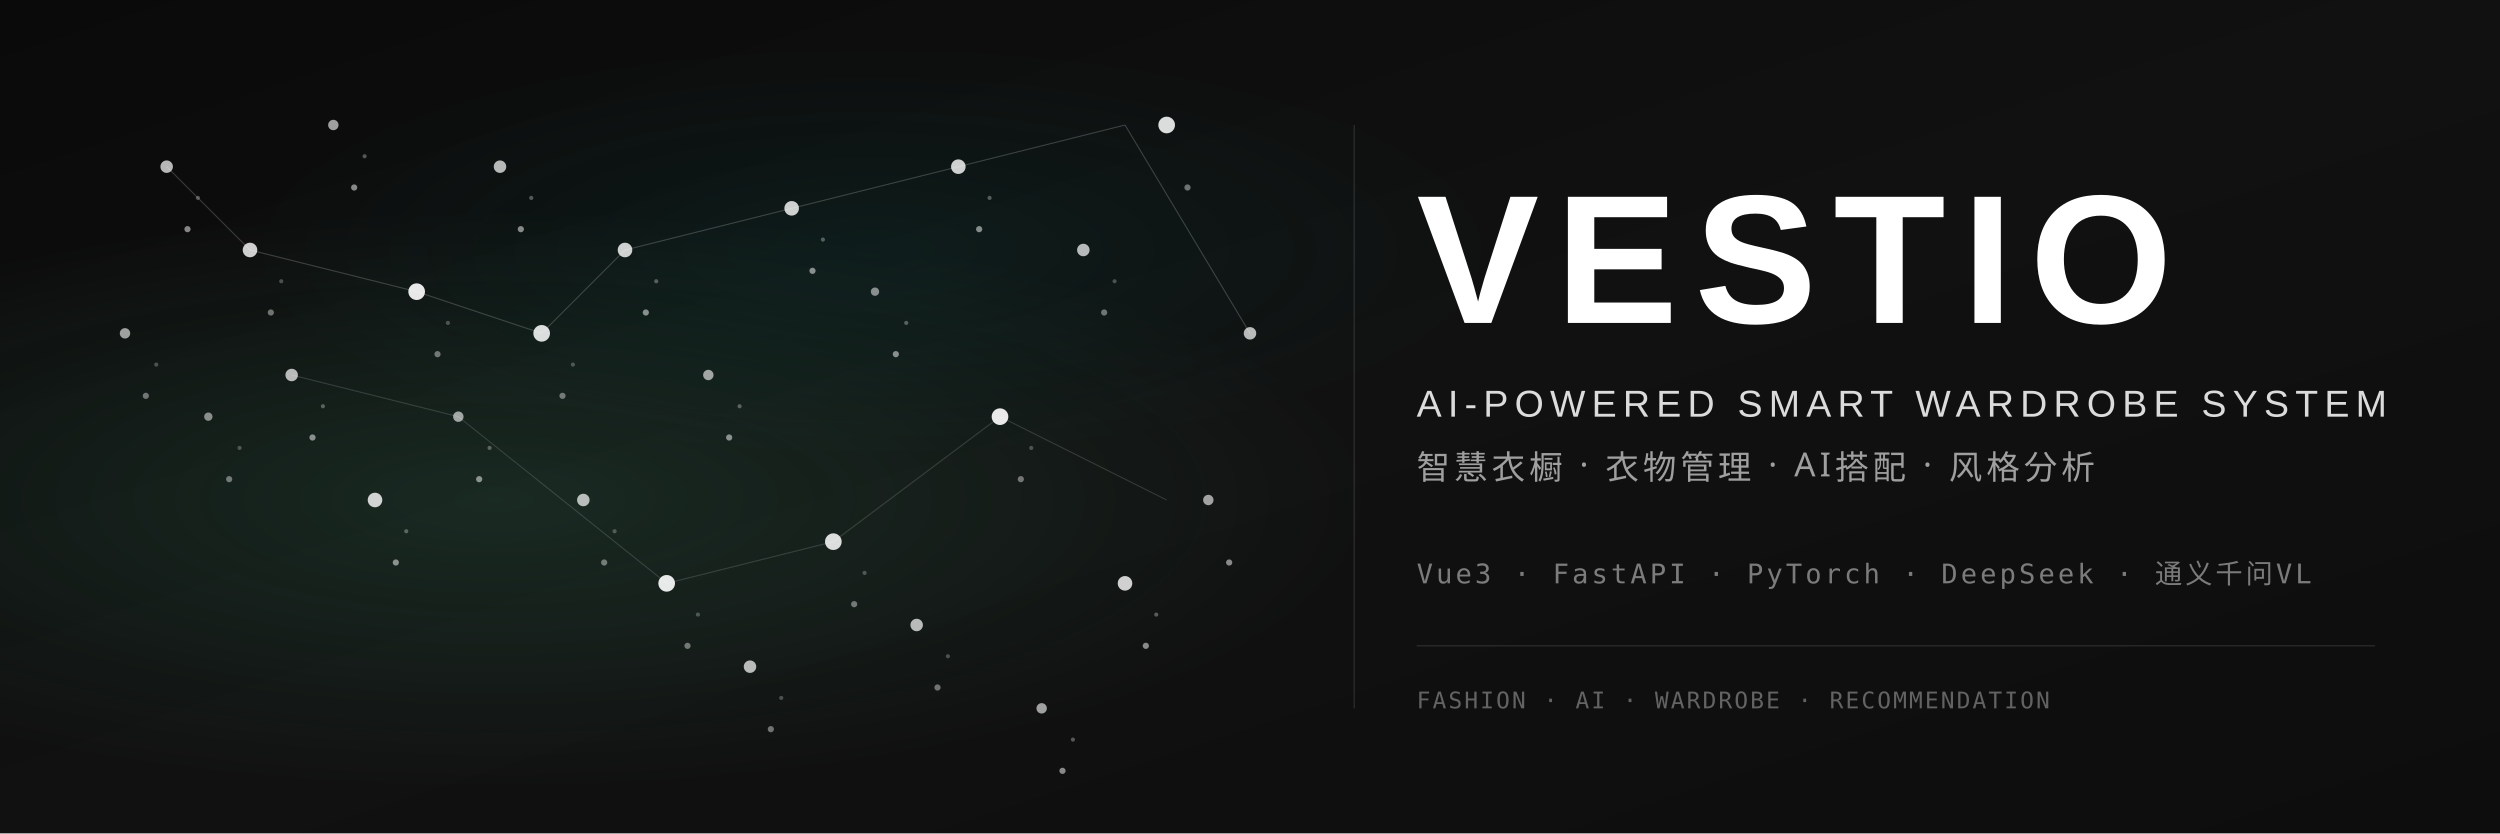
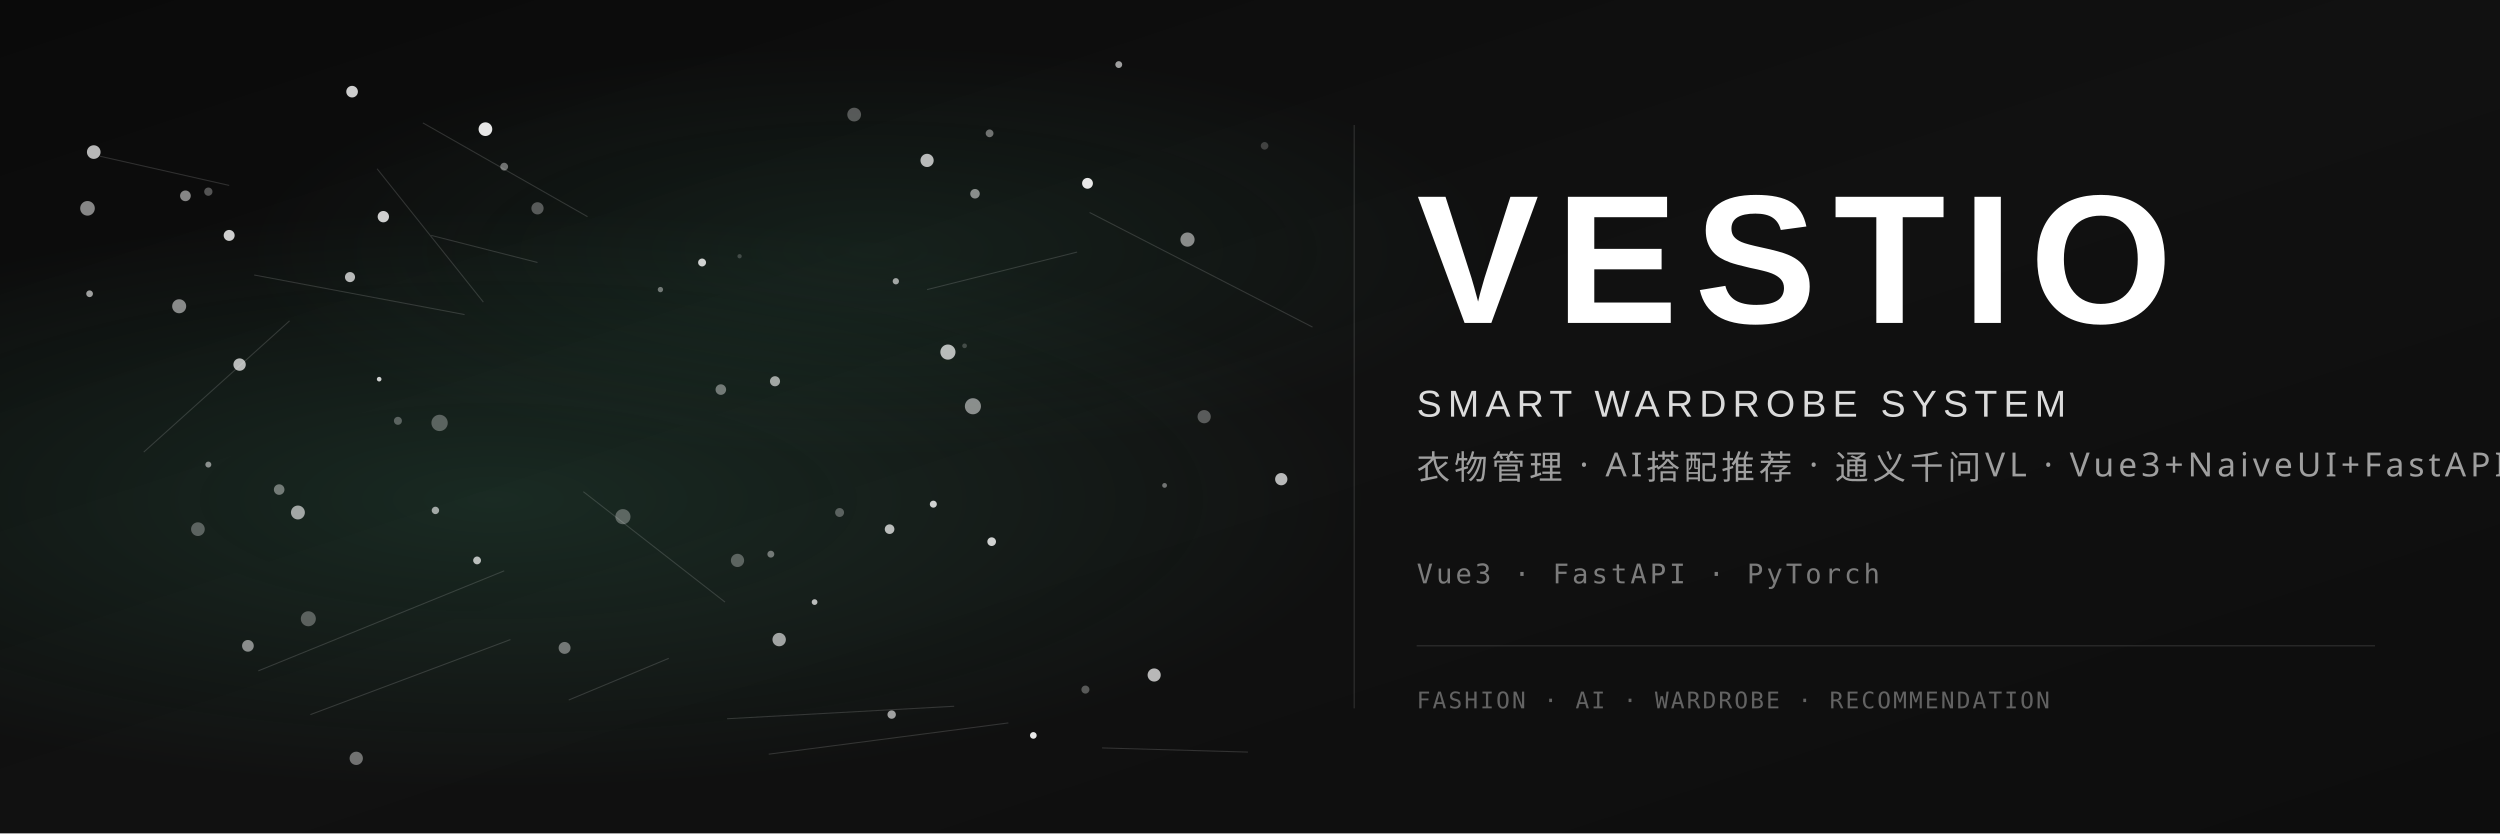
<svg xmlns="http://www.w3.org/2000/svg" viewBox="0 0 1200 400" width="1200" height="400">
  <defs>
    <linearGradient id="bg" x1="0%" y1="0%" x2="100%" y2="100%">
      <stop offset="0%" style="stop-color:#0a0a0a" />
      <stop offset="50%" style="stop-color:#111111" />
      <stop offset="100%" style="stop-color:#0d0d0d" />
    </linearGradient>
-     <radialGradient id="dotGlow" cx="30%" cy="50%" r="50%">
-       <stop offset="0%" style="stop-color:white;stop-opacity:0.9" />
-       <stop offset="60%" style="stop-color:white;stop-opacity:0.4" />
-       <stop offset="100%" style="stop-color:white;stop-opacity:0" />
-     </radialGradient>
-     <radialGradient id="accentGlow" cx="20%" cy="60%" r="35%">
+     <radialGradient id="glow1" cx="20%" cy="60%" r="35%">
      <stop offset="0%" style="stop-color:#4FC08D;stop-opacity:0.15" />
      <stop offset="100%" style="stop-color:#4FC08D;stop-opacity:0" />
    </radialGradient>
-     <radialGradient id="accentGlow2" cx="35%" cy="30%" r="25%">
-       <stop offset="0%" style="stop-color:#009688;stop-opacity:0.1" />
-       <stop offset="100%" style="stop-color:#009688;stop-opacity:0" />
+     <radialGradient id="glow2" cx="35%" cy="30%" r="25%">
+       <stop offset="0%" style="stop-color:#4FC08D;stop-opacity:0.1" />
+       <stop offset="100%" style="stop-color:#4FC08D;stop-opacity:0" />
    </radialGradient>
  </defs>
  <rect width="1200" height="400" fill="url(#bg)" />
-   <rect width="1200" height="400" fill="url(#accentGlow)" />
-   <rect width="1200" height="400" fill="url(#accentGlow2)" />
-   <circle cx="80" cy="80" r="3" fill="white" opacity="0.7" />
-   <circle cx="120" cy="120" r="3.5" fill="white" opacity="0.8" />
-   <circle cx="160" cy="60" r="2.5" fill="white" opacity="0.6" />
-   <circle cx="200" cy="140" r="4" fill="white" opacity="0.9" />
-   <circle cx="140" cy="180" r="3" fill="white" opacity="0.7" />
-   <circle cx="100" cy="200" r="2" fill="white" opacity="0.5" />
-   <circle cx="180" cy="240" r="3.5" fill="white" opacity="0.8" />
-   <circle cx="60" cy="160" r="2.5" fill="white" opacity="0.6" />
-   <circle cx="240" cy="80" r="3" fill="white" opacity="0.7" />
-   <circle cx="260" cy="160" r="4" fill="white" opacity="0.85" />
-   <circle cx="220" cy="200" r="2.5" fill="white" opacity="0.6" />
-   <circle cx="280" cy="240" r="3" fill="white" opacity="0.7" />
-   <circle cx="300" cy="120" r="3.5" fill="white" opacity="0.8" />
-   <circle cx="320" cy="280" r="4" fill="white" opacity="0.9" />
-   <circle cx="340" cy="180" r="2.5" fill="white" opacity="0.6" />
-   <circle cx="360" cy="320" r="3" fill="white" opacity="0.7" />
-   <circle cx="380" cy="100" r="3.5" fill="white" opacity="0.8" />
-   <circle cx="400" cy="260" r="4" fill="white" opacity="0.85" />
-   <circle cx="420" cy="140" r="2" fill="white" opacity="0.5" />
-   <circle cx="440" cy="300" r="3" fill="white" opacity="0.7" />
-   <circle cx="460" cy="80" r="3.5" fill="white" opacity="0.8" />
-   <circle cx="480" cy="200" r="4" fill="white" opacity="0.9" />
-   <circle cx="500" cy="340" r="2.5" fill="white" opacity="0.6" />
-   <circle cx="520" cy="120" r="3" fill="white" opacity="0.7" />
-   <circle cx="540" cy="280" r="3.5" fill="white" opacity="0.8" />
-   <circle cx="560" cy="60" r="4" fill="white" opacity="0.85" />
-   <circle cx="580" cy="240" r="2.5" fill="white" opacity="0.6" />
-   <circle cx="600" cy="160" r="3" fill="white" opacity="0.7" />
-   <circle cx="90" cy="110" r="1.5" fill="white" opacity="0.5" />
-   <circle cx="130" cy="150" r="1.5" fill="white" opacity="0.4" />
-   <circle cx="170" cy="90" r="1.5" fill="white" opacity="0.5" />
-   <circle cx="210" cy="170" r="1.5" fill="white" opacity="0.4" />
-   <circle cx="150" cy="210" r="1.5" fill="white" opacity="0.5" />
-   <circle cx="110" cy="230" r="1.5" fill="white" opacity="0.4" />
-   <circle cx="190" cy="270" r="1.5" fill="white" opacity="0.5" />
-   <circle cx="70" cy="190" r="1.5" fill="white" opacity="0.4" />
-   <circle cx="250" cy="110" r="1.5" fill="white" opacity="0.5" />
-   <circle cx="270" cy="190" r="1.5" fill="white" opacity="0.4" />
-   <circle cx="230" cy="230" r="1.5" fill="white" opacity="0.5" />
-   <circle cx="290" cy="270" r="1.5" fill="white" opacity="0.4" />
-   <circle cx="310" cy="150" r="1.5" fill="white" opacity="0.5" />
-   <circle cx="330" cy="310" r="1.5" fill="white" opacity="0.4" />
-   <circle cx="350" cy="210" r="1.5" fill="white" opacity="0.5" />
-   <circle cx="370" cy="350" r="1.5" fill="white" opacity="0.4" />
-   <circle cx="390" cy="130" r="1.5" fill="white" opacity="0.5" />
-   <circle cx="410" cy="290" r="1.5" fill="white" opacity="0.4" />
-   <circle cx="430" cy="170" r="1.5" fill="white" opacity="0.5" />
-   <circle cx="450" cy="330" r="1.5" fill="white" opacity="0.4" />
-   <circle cx="470" cy="110" r="1.5" fill="white" opacity="0.5" />
-   <circle cx="490" cy="230" r="1.5" fill="white" opacity="0.4" />
-   <circle cx="510" cy="370" r="1.5" fill="white" opacity="0.5" />
-   <circle cx="530" cy="150" r="1.5" fill="white" opacity="0.4" />
-   <circle cx="550" cy="310" r="1.5" fill="white" opacity="0.5" />
-   <circle cx="570" cy="90" r="1.5" fill="white" opacity="0.4" />
-   <circle cx="590" cy="270" r="1.5" fill="white" opacity="0.5" />
-   <circle cx="95" cy="95" r="1" fill="white" opacity="0.3" />
-   <circle cx="135" cy="135" r="1" fill="white" opacity="0.25" />
-   <circle cx="175" cy="75" r="1" fill="white" opacity="0.3" />
-   <circle cx="215" cy="155" r="1" fill="white" opacity="0.25" />
-   <circle cx="155" cy="195" r="1" fill="white" opacity="0.3" />
-   <circle cx="115" cy="215" r="1" fill="white" opacity="0.25" />
-   <circle cx="195" cy="255" r="1" fill="white" opacity="0.3" />
-   <circle cx="75" cy="175" r="1" fill="white" opacity="0.25" />
-   <circle cx="255" cy="95" r="1" fill="white" opacity="0.3" />
-   <circle cx="275" cy="175" r="1" fill="white" opacity="0.25" />
-   <circle cx="235" cy="215" r="1" fill="white" opacity="0.3" />
-   <circle cx="295" cy="255" r="1" fill="white" opacity="0.25" />
-   <circle cx="315" cy="135" r="1" fill="white" opacity="0.3" />
-   <circle cx="335" cy="295" r="1" fill="white" opacity="0.25" />
-   <circle cx="355" cy="195" r="1" fill="white" opacity="0.3" />
-   <circle cx="375" cy="335" r="1" fill="white" opacity="0.25" />
-   <circle cx="395" cy="115" r="1" fill="white" opacity="0.3" />
-   <circle cx="415" cy="275" r="1" fill="white" opacity="0.25" />
-   <circle cx="435" cy="155" r="1" fill="white" opacity="0.3" />
-   <circle cx="455" cy="315" r="1" fill="white" opacity="0.25" />
-   <circle cx="475" cy="95" r="1" fill="white" opacity="0.3" />
-   <circle cx="495" cy="215" r="1" fill="white" opacity="0.25" />
-   <circle cx="515" cy="355" r="1" fill="white" opacity="0.3" />
-   <circle cx="535" cy="135" r="1" fill="white" opacity="0.25" />
-   <circle cx="555" cy="295" r="1" fill="white" opacity="0.3" />
-   <line x1="80" y1="80" x2="120" y2="120" stroke="white" stroke-width="0.5" opacity="0.2" />
-   <line x1="120" y1="120" x2="200" y2="140" stroke="white" stroke-width="0.5" opacity="0.2" />
-   <line x1="200" y1="140" x2="260" y2="160" stroke="white" stroke-width="0.5" opacity="0.2" />
-   <line x1="260" y1="160" x2="300" y2="120" stroke="white" stroke-width="0.5" opacity="0.2" />
-   <line x1="300" y1="120" x2="380" y2="100" stroke="white" stroke-width="0.5" opacity="0.2" />
-   <line x1="380" y1="100" x2="460" y2="80" stroke="white" stroke-width="0.5" opacity="0.2" />
-   <line x1="460" y1="80" x2="540" y2="60" stroke="white" stroke-width="0.5" opacity="0.2" />
-   <line x1="540" y1="60" x2="600" y2="160" stroke="white" stroke-width="0.5" opacity="0.2" />
-   <line x1="140" y1="180" x2="220" y2="200" stroke="white" stroke-width="0.5" opacity="0.15" />
-   <line x1="220" y1="200" x2="320" y2="280" stroke="white" stroke-width="0.5" opacity="0.15" />
-   <line x1="320" y1="280" x2="400" y2="260" stroke="white" stroke-width="0.5" opacity="0.15" />
-   <line x1="400" y1="260" x2="480" y2="200" stroke="white" stroke-width="0.5" opacity="0.15" />
-   <line x1="480" y1="200" x2="560" y2="240" stroke="white" stroke-width="0.5" opacity="0.15" />
+   <rect width="1200" height="400" fill="url(#glow1)" />
+   <rect width="1200" height="400" fill="url(#glow2)" />
+   <circle cx="42" cy="100" r="3.514" fill="white" opacity="0.5" />
+   <circle cx="317" cy="139" r="1.287" fill="white" opacity="0.4" />
+   <circle cx="184" cy="104" r="2.728" fill="white" opacity="0.8" />
+   <circle cx="607" cy="70" r="1.821" fill="white" opacity="0.2" />
+   <circle cx="467" cy="195" r="3.865" fill="white" opacity="0.5" />
+   <circle cx="110" cy="113" r="2.633" fill="white" opacity="0.8" />
+   <circle cx="615" cy="230" r="2.949" fill="white" opacity="0.7" />
+   <circle cx="537" cy="31" r="1.657" fill="white" opacity="0.6" />
+   <circle cx="271" cy="311" r="2.862" fill="white" opacity="0.4" />
+   <circle cx="95" cy="254" r="3.291" fill="white" opacity="0.3" />
+   <circle cx="455" cy="169" r="3.641" fill="white" opacity="0.7" />
+   <circle cx="89" cy="94" r="2.573" fill="white" opacity="0.5" />
+   <circle cx="346" cy="187" r="2.538" fill="white" opacity="0.4" />
+   <circle cx="374" cy="307" r="3.22" fill="white" opacity="0.6" />
+   <circle cx="134" cy="235" r="2.539" fill="white" opacity="0.4" />
+   <circle cx="100" cy="223" r="1.438" fill="white" opacity="0.5" />
+   <circle cx="521" cy="331" r="1.927" fill="white" opacity="0.3" />
+   <circle cx="86" cy="147" r="3.37" fill="white" opacity="0.5" />
+   <circle cx="476" cy="260" r="2.08" fill="white" opacity="0.8" />
+   <circle cx="410" cy="55" r="3.304" fill="white" opacity="0.3" />
+   <circle cx="299" cy="248" r="3.636" fill="white" opacity="0.3" />
+   <circle cx="427" cy="254" r="2.311" fill="white" opacity="0.7" />
+   <circle cx="229" cy="269" r="1.878" fill="white" opacity="0.7" />
+   <circle cx="570" cy="115" r="3.411" fill="white" opacity="0.5" />
+   <circle cx="169" cy="44" r="2.791" fill="white" opacity="0.8" />
+   <circle cx="100" cy="92" r="1.983" fill="white" opacity="0.3" />
+   <circle cx="463" cy="166" r="1.131" fill="white" opacity="0.2" />
+   <circle cx="258" cy="100" r="2.937" fill="white" opacity="0.3" />
+   <circle cx="171" cy="364" r="3.192" fill="white" opacity="0.4" />
+   <circle cx="559" cy="233" r="1.158" fill="white" opacity="0.4" />
+   <circle cx="43" cy="141" r="1.623" fill="white" opacity="0.6" />
+   <circle cx="143" cy="246" r="3.341" fill="white" opacity="0.6" />
+   <circle cx="554" cy="324" r="3.159" fill="white" opacity="0.7" />
+   <circle cx="115" cy="175" r="2.976" fill="white" opacity="0.7" />
+   <circle cx="468" cy="93" r="2.292" fill="white" opacity="0.5" />
+   <circle cx="370" cy="266" r="1.668" fill="white" opacity="0.4" />
+   <circle cx="430" cy="135" r="1.516" fill="white" opacity="0.6" />
+   <circle cx="448" cy="242" r="1.693" fill="white" opacity="0.8" />
+   <circle cx="475" cy="64" r="1.866" fill="white" opacity="0.4" />
+   <circle cx="372" cy="183" r="2.423" fill="white" opacity="0.6" />
+   <circle cx="391" cy="289" r="1.381" fill="white" opacity="0.7" />
+   <circle cx="209" cy="245" r="1.776" fill="white" opacity="0.6" />
+   <circle cx="182" cy="182" r="1.116" fill="white" opacity="0.8" />
+   <circle cx="354" cy="269" r="3.179" fill="white" opacity="0.3" />
+   <circle cx="211" cy="203" r="3.924" fill="white" opacity="0.3" />
+   <circle cx="355" cy="123" r="1.034" fill="white" opacity="0.2" />
+   <circle cx="445" cy="77" r="3.174" fill="white" opacity="0.7" />
+   <circle cx="168" cy="133" r="2.423" fill="white" opacity="0.7" />
+   <circle cx="119" cy="310" r="2.815" fill="white" opacity="0.5" />
+   <circle cx="337" cy="126" r="1.904" fill="white" opacity="0.8" />
+   <circle cx="578" cy="200" r="3.173" fill="white" opacity="0.3" />
+   <circle cx="242" cy="80" r="1.88" fill="white" opacity="0.4" />
+   <circle cx="233" cy="62" r="3.287" fill="white" opacity="0.9" />
+   <circle cx="428" cy="343" r="2.015" fill="white" opacity="0.6" />
+   <circle cx="522" cy="88" r="2.599" fill="white" opacity="0.9" />
+   <circle cx="191" cy="202" r="1.922" fill="white" opacity="0.3" />
+   <circle cx="496" cy="353" r="1.61" fill="white" opacity="0.9" />
+   <circle cx="148" cy="297" r="3.61" fill="white" opacity="0.3" />
+   <circle cx="403" cy="246" r="2.142" fill="white" opacity="0.3" />
+   <circle cx="45" cy="73" r="3.278" fill="white" opacity="0.7" />
+   <line x1="445" y1="139" x2="517" y2="121" stroke="white" stroke-width="0.5" opacity="0.15" />
+   <line x1="349" y1="345" x2="458" y2="339" stroke="white" stroke-width="0.5" opacity="0.15" />
+   <line x1="203" y1="59" x2="282" y2="104" stroke="white" stroke-width="0.5" opacity="0.15" />
+   <line x1="369" y1="362" x2="484" y2="347" stroke="white" stroke-width="0.5" opacity="0.15" />
+   <line x1="48" y1="75" x2="110" y2="89" stroke="white" stroke-width="0.5" opacity="0.15" />
+   <line x1="529" y1="359" x2="599" y2="361" stroke="white" stroke-width="0.5" opacity="0.15" />
+   <line x1="523" y1="102" x2="630" y2="157" stroke="white" stroke-width="0.5" opacity="0.15" />
+   <line x1="122" y1="132" x2="223" y2="151" stroke="white" stroke-width="0.5" opacity="0.15" />
+   <line x1="181" y1="81" x2="232" y2="145" stroke="white" stroke-width="0.5" opacity="0.15" />
+   <line x1="124" y1="322" x2="242" y2="274" stroke="white" stroke-width="0.5" opacity="0.15" />
+   <line x1="149" y1="343" x2="245" y2="307" stroke="white" stroke-width="0.5" opacity="0.15" />
+   <line x1="207" y1="113" x2="258" y2="126" stroke="white" stroke-width="0.5" opacity="0.15" />
+   <line x1="280" y1="236" x2="348" y2="289" stroke="white" stroke-width="0.5" opacity="0.15" />
+   <line x1="69" y1="217" x2="139" y2="154" stroke="white" stroke-width="0.5" opacity="0.15" />
+   <line x1="273" y1="336" x2="321" y2="316" stroke="white" stroke-width="0.5" opacity="0.15" />
  <line x1="650" y1="60" x2="650" y2="340" stroke="white" stroke-width="0.5" opacity="0.15" />
-   <text x="680" y="155" font-family="'SF Pro Display', 'Helvetica Neue', Arial, sans-serif" font-size="88" font-weight="800" fill="white" letter-spacing="8">VESTIO</text>
-   <text x="680" y="200" font-family="'SF Pro Display', 'Helvetica Neue', Arial, sans-serif" font-size="18" font-weight="400" fill="white" opacity="0.85" letter-spacing="3">AI-POWERED SMART WARDROBE SYSTEM</text>
-   <text x="680" y="230" font-family="'Noto Sans SC', 'PingFang SC', 'Microsoft YaHei', sans-serif" font-size="16" font-weight="300" fill="white" opacity="0.6" letter-spacing="2">智慧衣橱 · 衣物管理 · AI搭配 · 风格分析</text>
-   <text x="680" y="280" font-family="'SF Mono', 'Fira Code', 'Consolas', monospace" font-size="13" fill="white" opacity="0.45" letter-spacing="1.5">Vue3 · FastAPI · PyTorch · DeepSeek · 通义千问VL</text>
+   <text x="680" y="155" font-family="'SF Pro Display','Helvetica Neue',Arial,sans-serif" font-size="88" font-weight="800" fill="white" letter-spacing="8">VESTIO</text>
+   <text x="680" y="200" font-family="'SF Pro Display','Helvetica Neue',Arial,sans-serif" font-size="18" font-weight="400" fill="white" opacity="0.85" letter-spacing="3">SMART WARDROBE SYSTEM</text>
+   <text x="680" y="230" font-family="'Noto Sans SC','PingFang SC','Microsoft YaHei',sans-serif" font-size="16" font-weight="300" fill="white" opacity="0.6" letter-spacing="2">衣物管理 · AI搭配推荐 · 通义千问VL · Vue3+NaiveUI+FastAPI</text>
+   <text x="680" y="280" font-family="'SF Mono','Fira Code','Consolas',monospace" font-size="13" fill="white" opacity="0.45" letter-spacing="1.5">Vue3 · FastAPI · PyTorch</text>
  <line x1="680" y1="310" x2="1140" y2="310" stroke="white" stroke-width="0.5" opacity="0.15" />
-   <text x="680" y="340" font-family="'SF Mono', 'Fira Code', 'Consolas', monospace" font-size="11" fill="white" opacity="0.35" letter-spacing="1">FASHION · AI · WARDROBE · RECOMMENDATION</text>
+   <text x="680" y="340" font-family="'SF Mono','Fira Code','Consolas',monospace" font-size="11" fill="white" opacity="0.35" letter-spacing="1">FASHION · AI · WARDROBE · RECOMMENDATION</text>
</svg>
